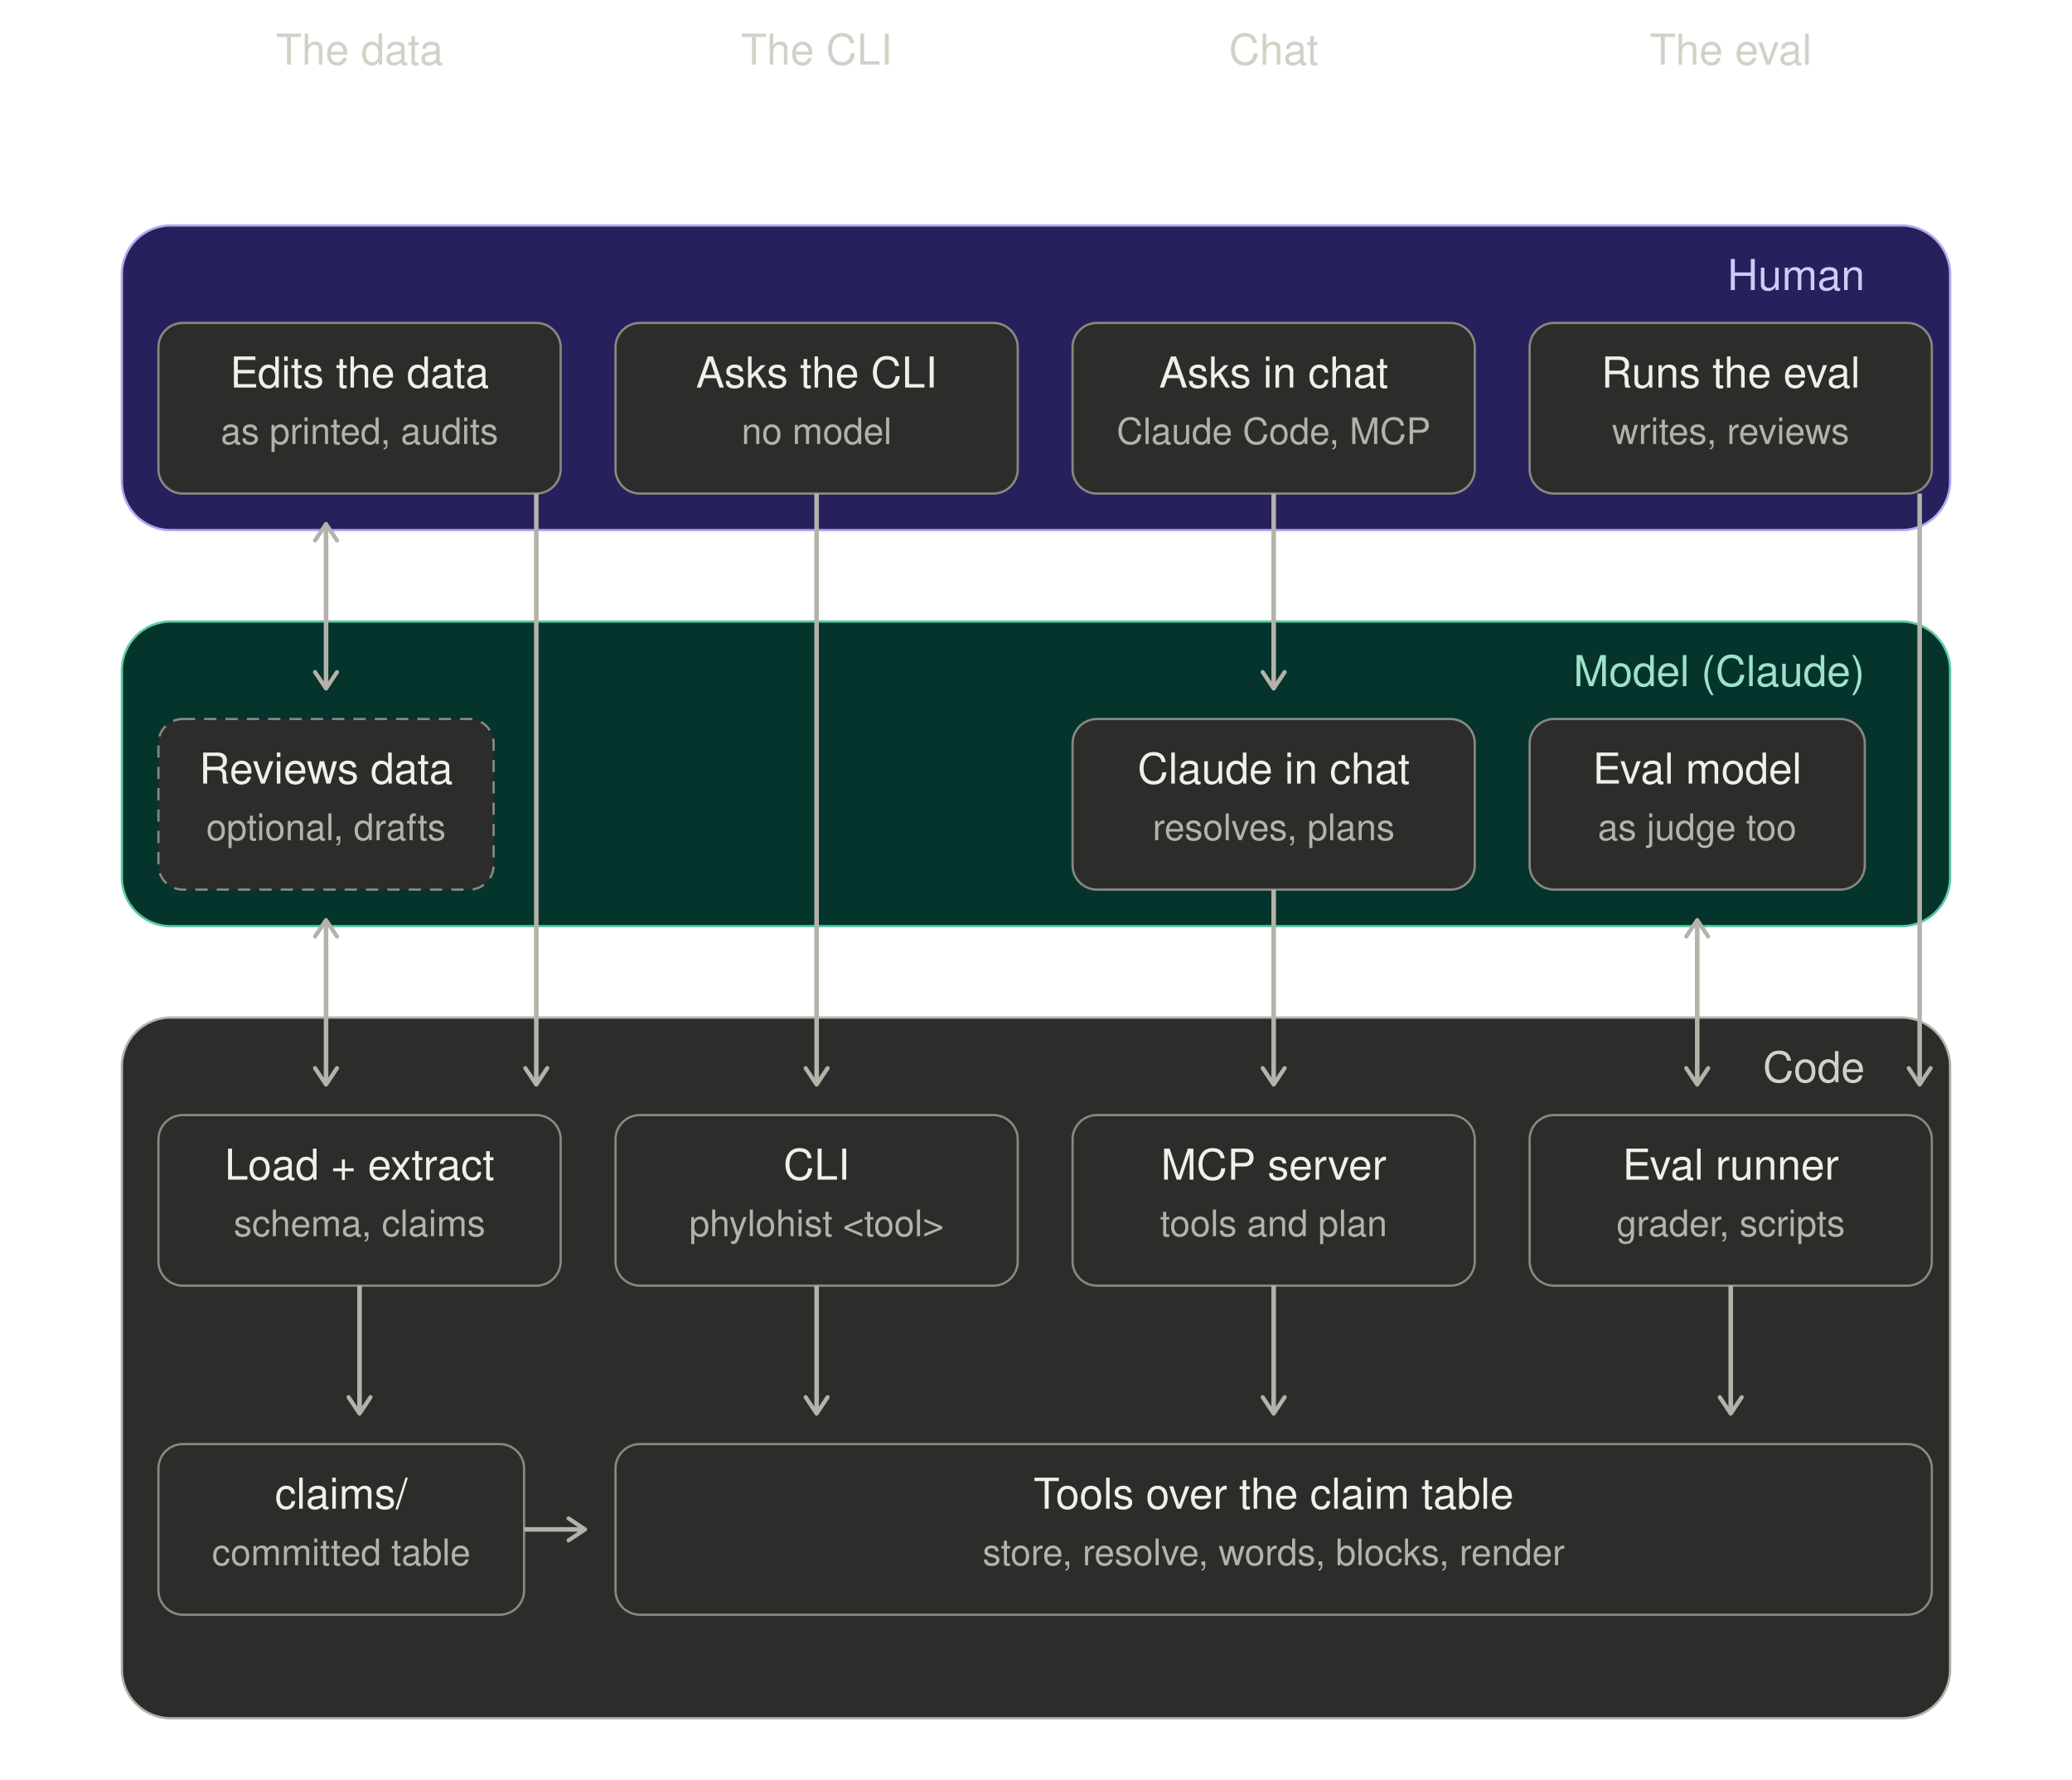
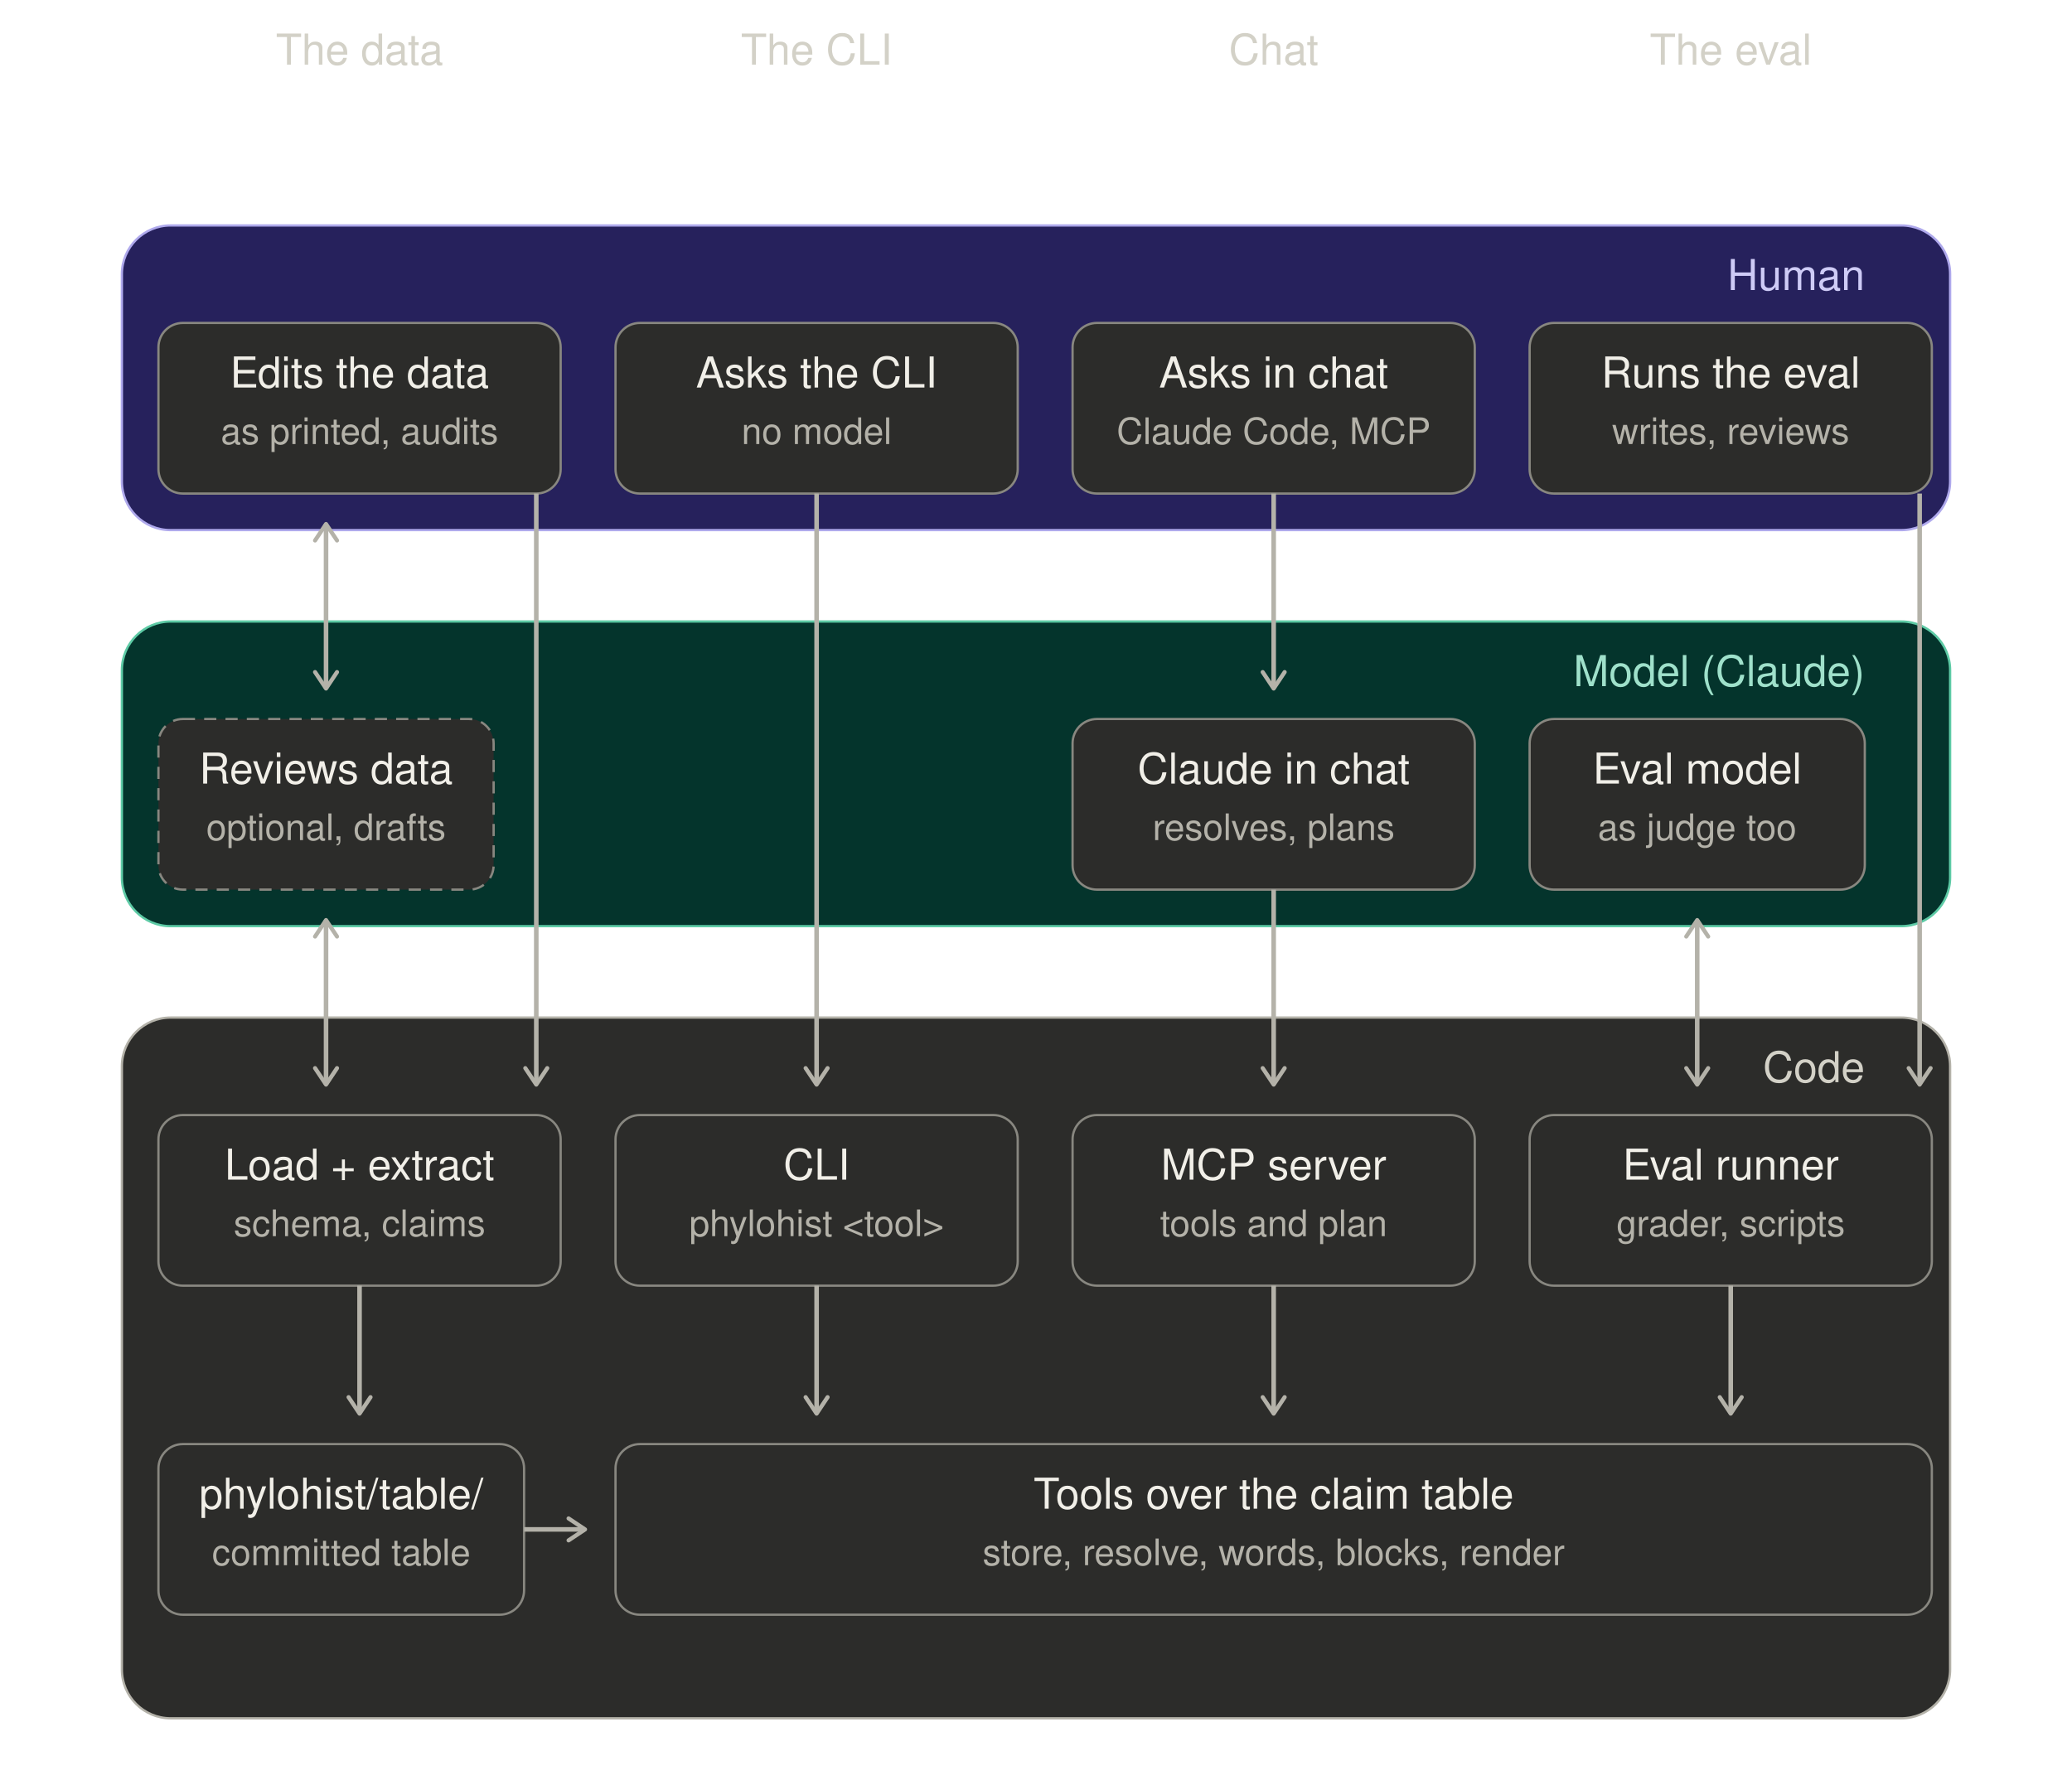
<svg xmlns="http://www.w3.org/2000/svg" width="680" height="584" viewBox="0 0 680 584" role="img" aria-labelledby="t d">
  <defs>
    <marker id="arrow" viewBox="0 0 10 10" refX="8" refY="5" markerWidth="6" markerHeight="6" orient="auto-start-reverse">
      <path d="M2 1L8 5L2 9" fill="none" stroke="#B4B2A9" stroke-width="1.5" stroke-linecap="round" stroke-linejoin="round" />
    </marker>
  </defs>
  <style>
text{font-family:-apple-system,'Segoe UI',Helvetica,Arial,sans-serif;text-anchor:middle;dominant-baseline:central}
.th{font-size:14px;font-weight:500;fill:#F1EFE8}
.ts{font-size:12px;fill:#B4B2A9}
.tl{font-size:14px;font-weight:500;text-anchor:end}
.tc{font-size:14px;font-weight:500;fill:#D3D1C7}
</style>
  <text x="118" y="18" class="tc">The data</text>
  <text x="268" y="18" class="tc">The CLI</text>
  <text x="418" y="18" class="tc">Chat</text>
  <text x="568" y="18" class="tc">The eval</text>
  <rect x="40" y="74" width="600" height="100" rx="16" fill="#26215C" stroke="#AFA9EC" stroke-width="0.75" />
  <text x="612" y="92" class="tl" fill="#CECBF6">Human</text>
  <rect x="40" y="204" width="600" height="100" rx="16" fill="#04342C" stroke="#5DCAA5" stroke-width="0.75" />
  <text x="612" y="222" class="tl" fill="#9FE1CB">Model (Claude)</text>
  <rect x="40" y="334" width="600" height="230" rx="16" fill="#2C2C2A" stroke="#B4B2A9" stroke-width="0.75" />
  <text x="612" y="352" class="tl" fill="#D3D1C7">Code</text>
  <rect x="52" y="106" width="132" height="56" rx="8" fill="#2C2C2A" stroke="#888780" stroke-width="0.75" />
  <text x="118.0" y="124" class="th">Edits the data</text>
  <text x="118.0" y="143" class="ts">as printed, audits</text>
  <rect x="202" y="106" width="132" height="56" rx="8" fill="#2C2C2A" stroke="#888780" stroke-width="0.75" />
  <text x="268.0" y="124" class="th">Asks the CLI</text>
  <text x="268.0" y="143" class="ts">no model</text>
  <rect x="352" y="106" width="132" height="56" rx="8" fill="#2C2C2A" stroke="#888780" stroke-width="0.75" />
  <text x="418.0" y="124" class="th">Asks in chat</text>
  <text x="418.0" y="143" class="ts">Claude Code, MCP</text>
  <rect x="502" y="106" width="132" height="56" rx="8" fill="#2C2C2A" stroke="#888780" stroke-width="0.75" />
  <text x="568.0" y="124" class="th">Runs the eval</text>
  <text x="568.0" y="143" class="ts">writes, reviews</text>
  <rect x="52" y="236" width="110" height="56" rx="8" fill="#2C2C2A" stroke="#888780" stroke-width="0.75" stroke-dasharray="4 3" />
  <text x="107.0" y="254" class="th">Reviews data</text>
  <text x="107.0" y="273" class="ts">optional, drafts</text>
  <rect x="352" y="236" width="132" height="56" rx="8" fill="#2C2C2A" stroke="#888780" stroke-width="0.75" />
  <text x="418.0" y="254" class="th">Claude in chat</text>
  <text x="418.0" y="273" class="ts">resolves, plans</text>
  <rect x="502" y="236" width="110" height="56" rx="8" fill="#2C2C2A" stroke="#888780" stroke-width="0.75" />
  <text x="557.0" y="254" class="th">Eval model</text>
  <text x="557.0" y="273" class="ts">as judge too</text>
  <rect x="52" y="366" width="132" height="56" rx="8" fill="#2C2C2A" stroke="#888780" stroke-width="0.75" />
  <text x="118.0" y="384" class="th">Load + extract</text>
  <text x="118.0" y="403" class="ts">schema, claims</text>
  <rect x="202" y="366" width="132" height="56" rx="8" fill="#2C2C2A" stroke="#888780" stroke-width="0.75" />
  <text x="268.0" y="384" class="th">CLI</text>
  <text x="268.0" y="403" class="ts">phylohist &lt;tool&gt;</text>
  <rect x="352" y="366" width="132" height="56" rx="8" fill="#2C2C2A" stroke="#888780" stroke-width="0.75" />
  <text x="418.0" y="384" class="th">MCP server</text>
  <text x="418.0" y="403" class="ts">tools and plan</text>
  <rect x="502" y="366" width="132" height="56" rx="8" fill="#2C2C2A" stroke="#888780" stroke-width="0.75" />
  <text x="568.0" y="384" class="th">Eval runner</text>
  <text x="568.0" y="403" class="ts">grader, scripts</text>
  <rect x="52" y="474" width="120" height="56" rx="8" fill="#2C2C2A" stroke="#888780" stroke-width="0.75" />
-   <text x="112.0" y="492" class="th">claims/</text>
+   <text x="112.0" y="492" class="th">phylohist/table/</text>
  <text x="112.0" y="511" class="ts">committed table</text>
  <rect x="202" y="474" width="432" height="56" rx="8" fill="#2C2C2A" stroke="#888780" stroke-width="0.75" />
  <text x="418.0" y="492" class="th">Tools over the claim table</text>
  <text x="418.0" y="511" class="ts">store, resolve, words, blocks, render</text>
  <line x1="107" y1="172" x2="107" y2="226" stroke="#B4B2A9" stroke-width="1.5" marker-start="url(#arrow)" marker-end="url(#arrow)" />
  <line x1="107" y1="302" x2="107" y2="356" stroke="#B4B2A9" stroke-width="1.5" marker-start="url(#arrow)" marker-end="url(#arrow)" />
  <line x1="176" y1="162" x2="176" y2="356" stroke="#B4B2A9" stroke-width="1.5" marker-end="url(#arrow)" />
  <line x1="268" y1="162" x2="268" y2="356" stroke="#B4B2A9" stroke-width="1.5" marker-end="url(#arrow)" />
  <line x1="418" y1="162" x2="418" y2="226" stroke="#B4B2A9" stroke-width="1.5" marker-end="url(#arrow)" />
  <line x1="418" y1="292" x2="418" y2="356" stroke="#B4B2A9" stroke-width="1.5" marker-end="url(#arrow)" />
  <line x1="630" y1="162" x2="630" y2="356" stroke="#B4B2A9" stroke-width="1.5" marker-end="url(#arrow)" />
  <line x1="557" y1="302" x2="557" y2="356" stroke="#B4B2A9" stroke-width="1.5" marker-start="url(#arrow)" marker-end="url(#arrow)" />
  <line x1="118" y1="422" x2="118" y2="464" stroke="#B4B2A9" stroke-width="1.5" marker-end="url(#arrow)" />
  <line x1="268" y1="422" x2="268" y2="464" stroke="#B4B2A9" stroke-width="1.5" marker-end="url(#arrow)" />
  <line x1="418" y1="422" x2="418" y2="464" stroke="#B4B2A9" stroke-width="1.5" marker-end="url(#arrow)" />
  <line x1="568" y1="422" x2="568" y2="464" stroke="#B4B2A9" stroke-width="1.5" marker-end="url(#arrow)" />
  <line x1="172" y1="502" x2="192" y2="502" stroke="#B4B2A9" stroke-width="1.5" marker-end="url(#arrow)" />
</svg>
